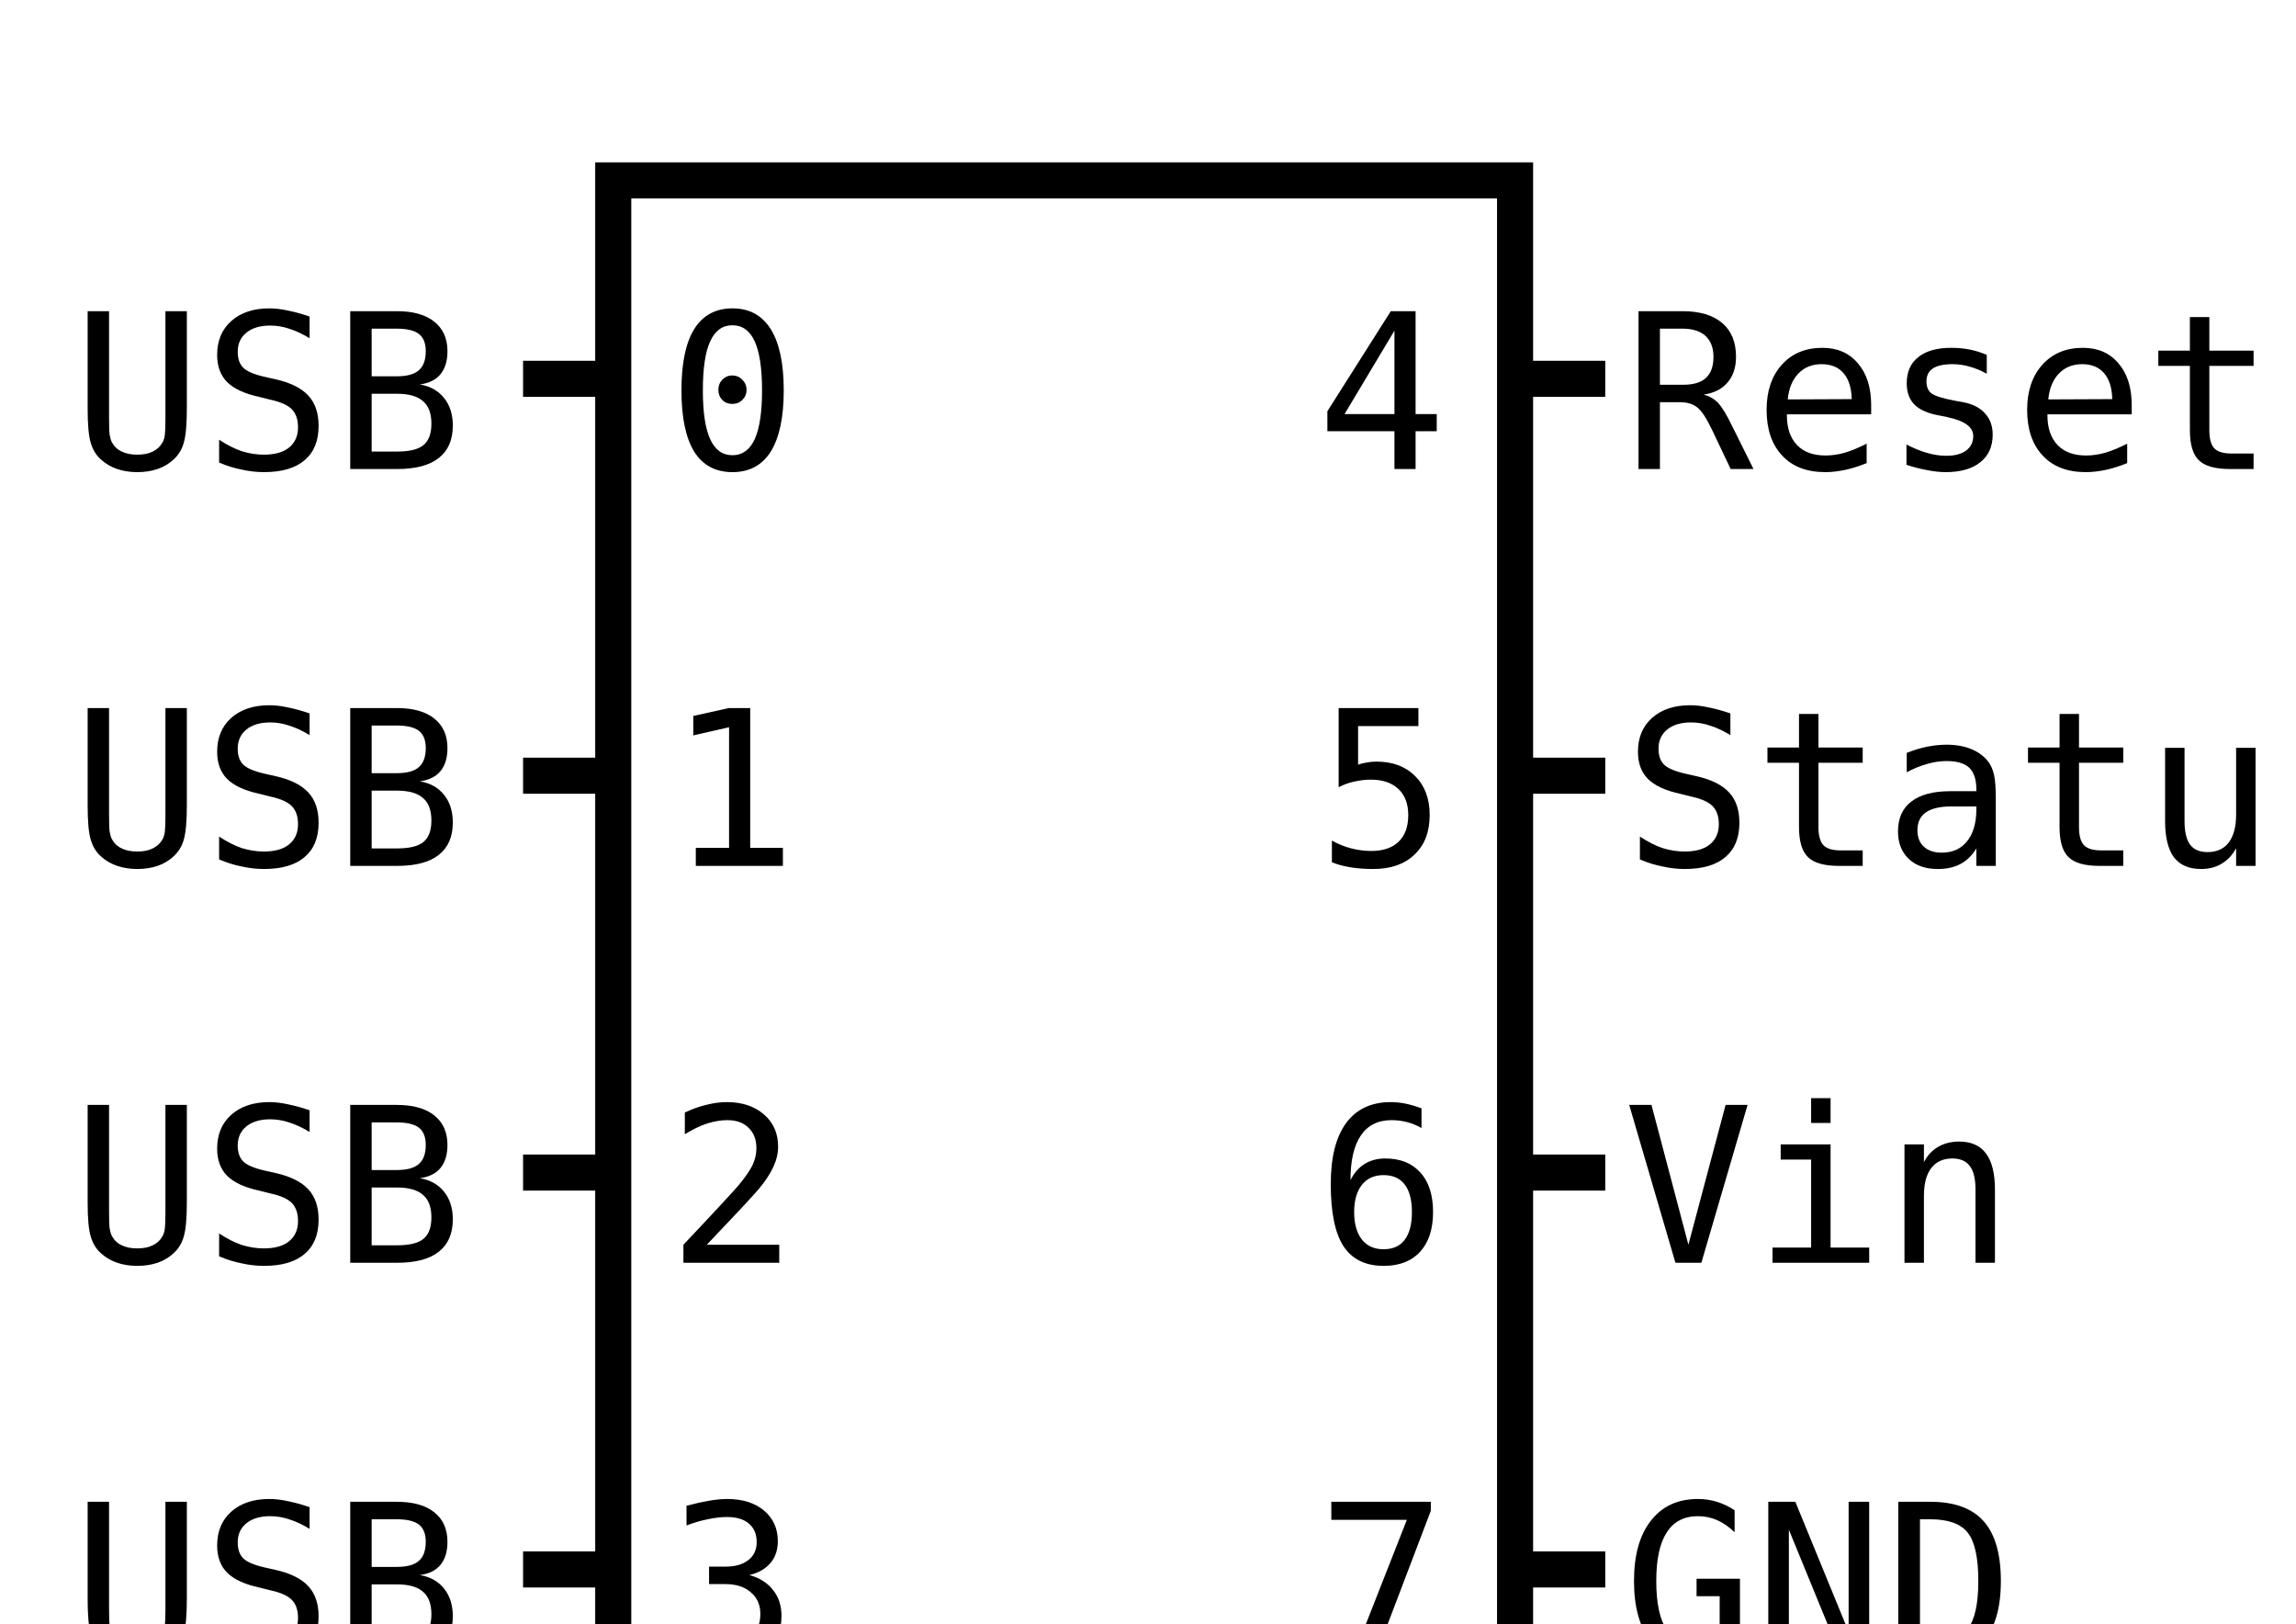
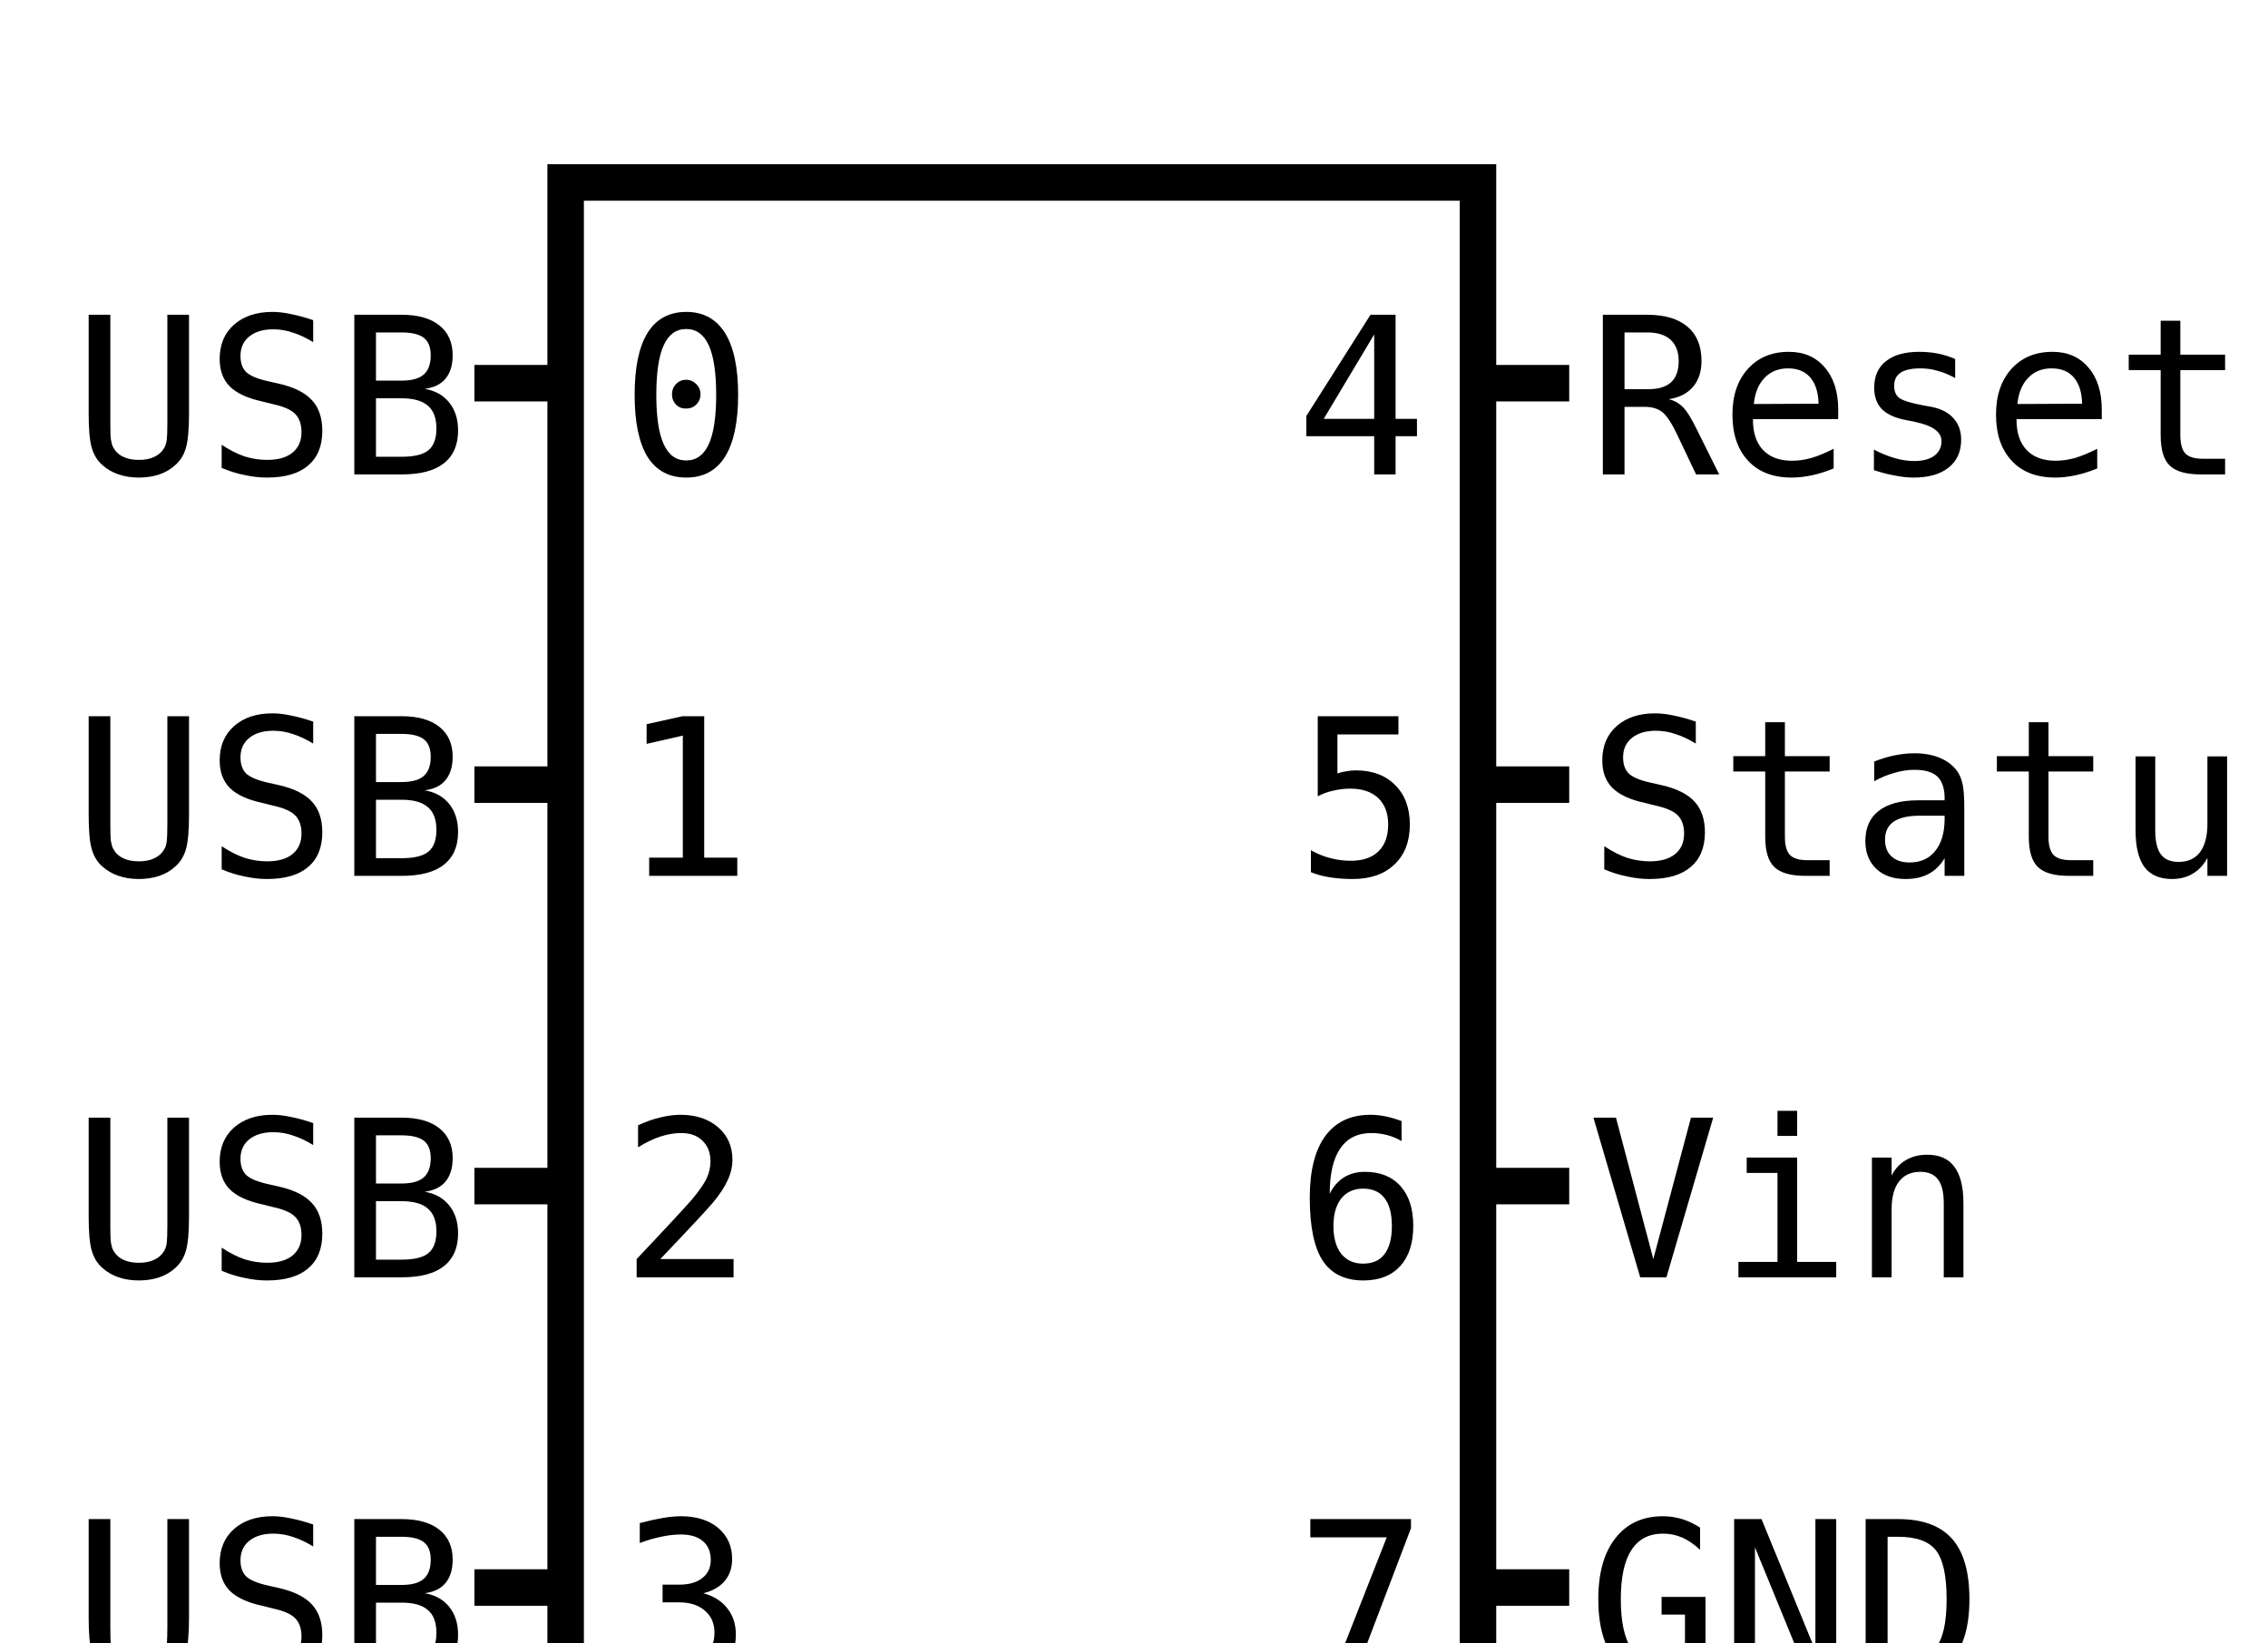
<svg xmlns="http://www.w3.org/2000/svg" version="1.1">
-   <rect x="34" y="10" width="50" height="88" fill="none" stroke-width="2" stroke="black" />
-   <line x1="84" y1="21" x2="89" y2="21" stroke="black" stroke-width="2" />
-   <text x="73" y="26" font-family="monospace" fill="black">4</text>
-   <text x="90" y="26" transform="rotate(0 90 26)" font-family="monospace" fill="black">Reset</text>
-   <line x1="84" y1="43" x2="89" y2="43" stroke="black" stroke-width="2" />
-   <text x="73" y="48" font-family="monospace" fill="black">5</text>
-   <text x="90" y="48" transform="rotate(0 90 48)" font-family="monospace" fill="black">Status</text>
-   <line x1="84" y1="65" x2="89" y2="65" stroke="black" stroke-width="2" />
-   <text x="73" y="70" font-family="monospace" fill="black">6</text>
-   <text x="90" y="70" transform="rotate(0 90 70)" font-family="monospace" fill="black">Vin</text>
-   <line x1="84" y1="87" x2="89" y2="87" stroke="black" stroke-width="2" />
-   <text x="73" y="92" font-family="monospace" fill="black">7</text>
-   <text x="90" y="92" transform="rotate(0 90 92)" font-family="monospace" fill="black">GND</text>
-   <line x1="34" y1="21" x2="29" y2="21" stroke="black" stroke-width="2" />
-   <text x="37" y="26" font-family="monospace" fill="black">0</text>
-   <text x="4" y="26" transform="rotate(0 4 26)" font-family="monospace" fill="black" textLength="24">USB</text>
-   <line x1="34" y1="43" x2="29" y2="43" stroke="black" stroke-width="2" />
-   <text x="37" y="48" font-family="monospace" fill="black">1</text>
-   <text x="4" y="48" transform="rotate(0 4 48)" font-family="monospace" fill="black" textLength="24">USB</text>
-   <line x1="34" y1="65" x2="29" y2="65" stroke="black" stroke-width="2" />
-   <text x="37" y="70" font-family="monospace" fill="black">2</text>
-   <text x="4" y="70" transform="rotate(0 4 70)" font-family="monospace" fill="black" textLength="24">USB</text>
-   <line x1="34" y1="87" x2="29" y2="87" stroke="black" stroke-width="2" />
-   <text x="37" y="92" font-family="monospace" fill="black">3</text>
-   <text x="4" y="92" transform="rotate(0 4 92)" font-family="monospace" fill="black" textLength="24">USB</text>
+   <rect x="31" y="10" width="50" height="88" fill="none" stroke-width="2" stroke="black" />
+   <line x1="81" y1="21" x2="86" y2="21" stroke="black" stroke-width="2" />
+   <text x="71" y="26" font-family="monospace" fill="black">4</text>
+   <text x="87" y="26" transform="rotate(0 87 26)" font-family="monospace" fill="black">Reset</text>
+   <line x1="81" y1="43" x2="86" y2="43" stroke="black" stroke-width="2" />
+   <text x="71" y="48" font-family="monospace" fill="black">5</text>
+   <text x="87" y="48" transform="rotate(0 87 48)" font-family="monospace" fill="black">Status</text>
+   <line x1="81" y1="65" x2="86" y2="65" stroke="black" stroke-width="2" />
+   <text x="71" y="70" font-family="monospace" fill="black">6</text>
+   <text x="87" y="70" transform="rotate(0 87 70)" font-family="monospace" fill="black">Vin</text>
+   <line x1="81" y1="87" x2="86" y2="87" stroke="black" stroke-width="2" />
+   <text x="71" y="92" font-family="monospace" fill="black">7</text>
+   <text x="87" y="92" transform="rotate(0 87 92)" font-family="monospace" fill="black">GND</text>
+   <line x1="31" y1="21" x2="26" y2="21" stroke="black" stroke-width="2" />
+   <text x="34" y="26" font-family="monospace" fill="black">0</text>
+   <text x="4" y="26" transform="rotate(0 4 26)" font-family="monospace" fill="black" textLength="21">USB</text>
+   <line x1="31" y1="43" x2="26" y2="43" stroke="black" stroke-width="2" />
+   <text x="34" y="48" font-family="monospace" fill="black">1</text>
+   <text x="4" y="48" transform="rotate(0 4 48)" font-family="monospace" fill="black" textLength="21">USB</text>
+   <line x1="31" y1="65" x2="26" y2="65" stroke="black" stroke-width="2" />
+   <text x="34" y="70" font-family="monospace" fill="black">2</text>
+   <text x="4" y="70" transform="rotate(0 4 70)" font-family="monospace" fill="black" textLength="21">USB</text>
+   <line x1="31" y1="87" x2="26" y2="87" stroke="black" stroke-width="2" />
+   <text x="34" y="92" font-family="monospace" fill="black">3</text>
+   <text x="4" y="92" transform="rotate(0 4 92)" font-family="monospace" fill="black" textLength="21">USB</text>
</svg>
